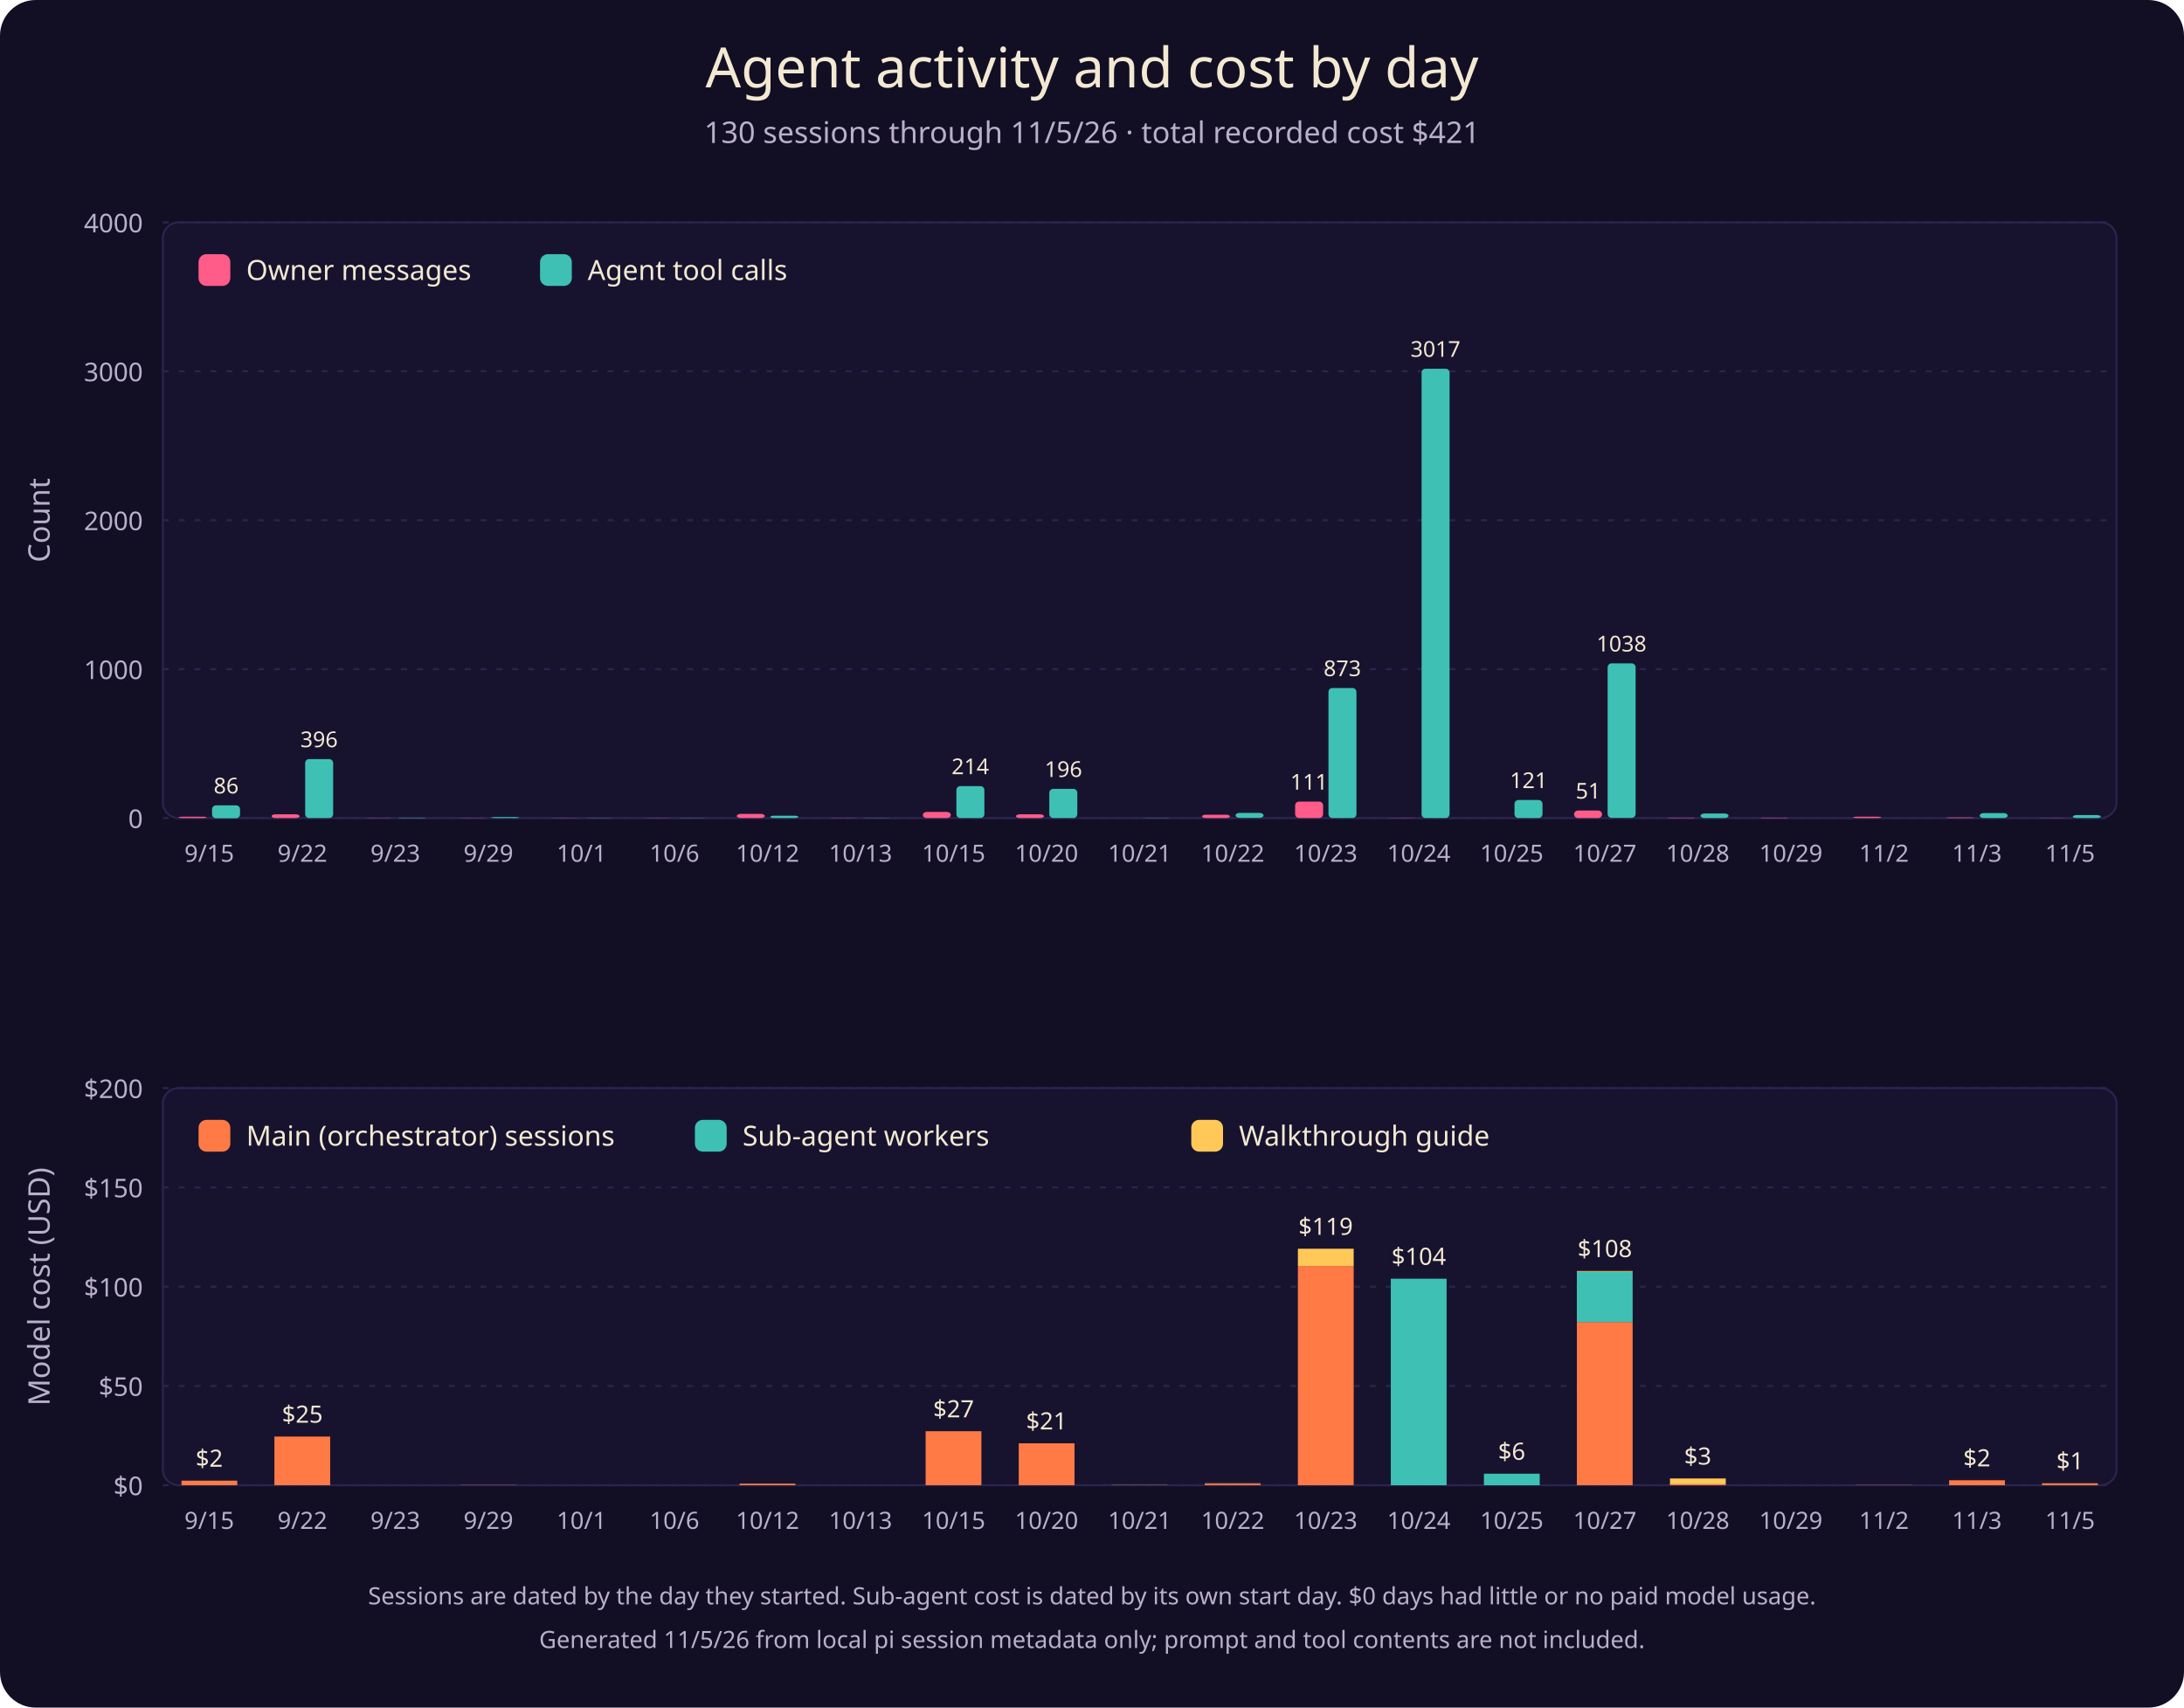
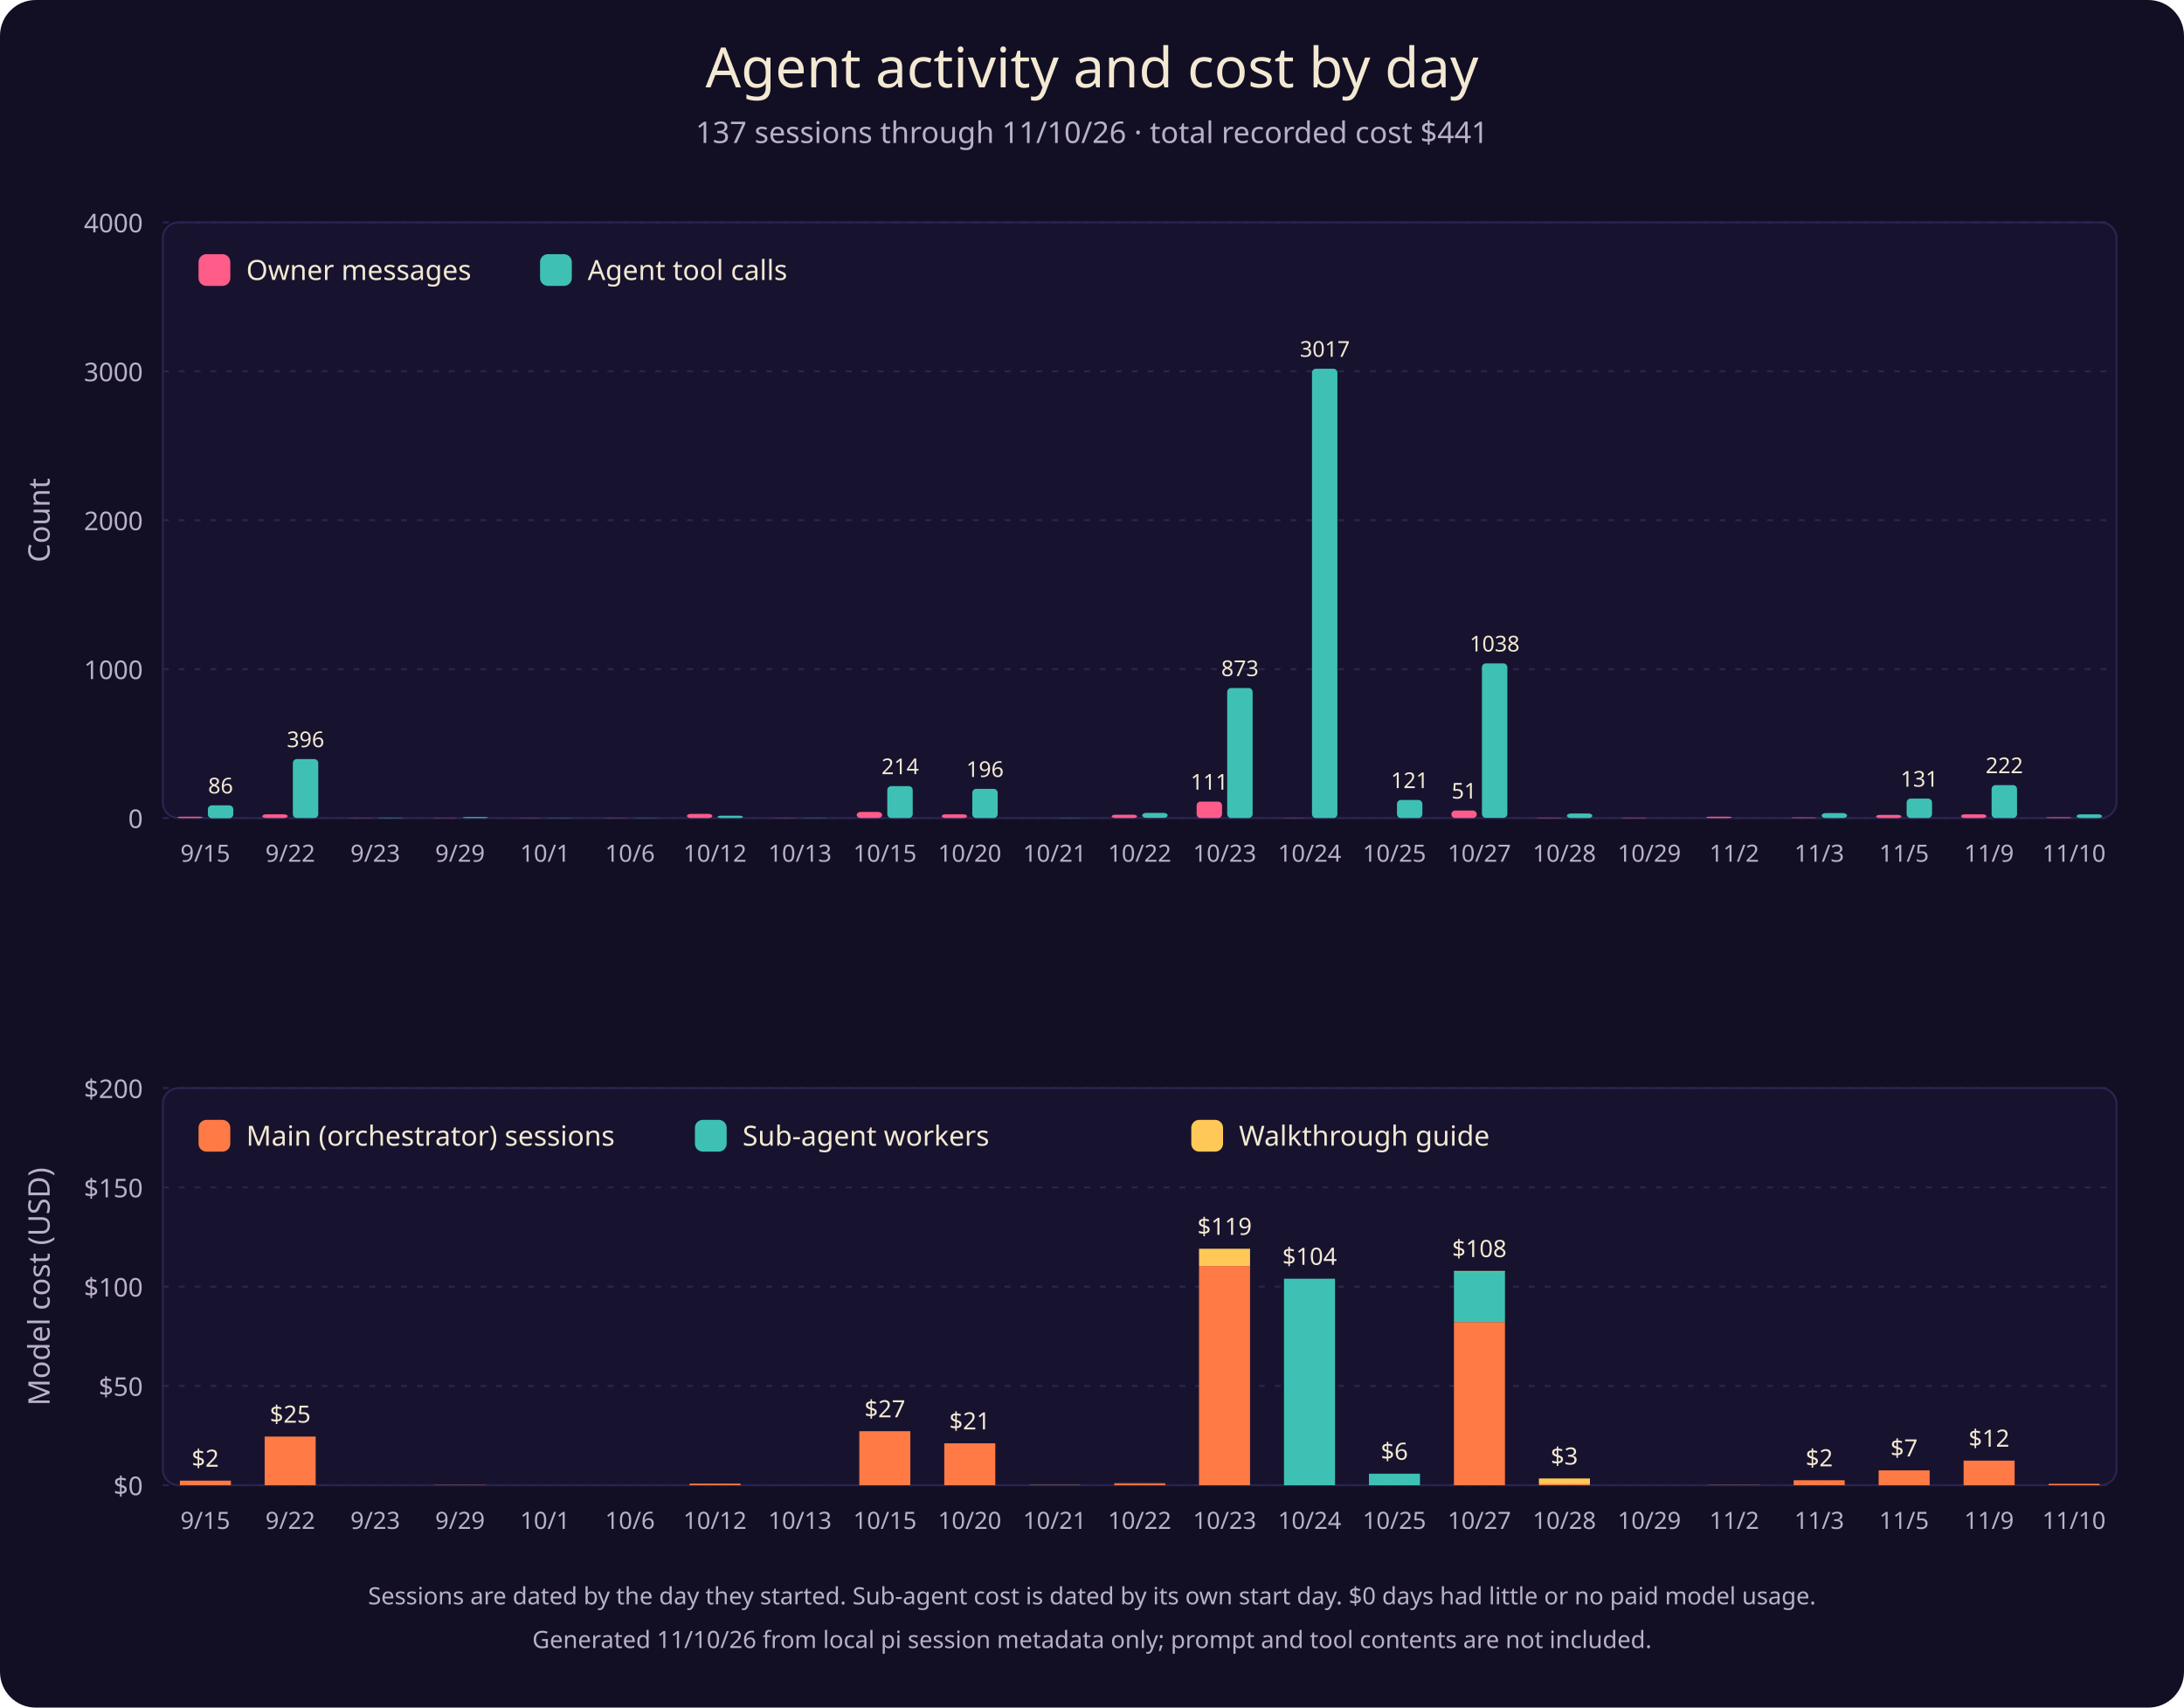
<svg xmlns="http://www.w3.org/2000/svg" width="1100" height="860" viewBox="0 0 1100 860" role="img" aria-labelledby="title desc">
  <rect width="100%" height="100%" rx="18" fill="#120f24" />
  <text x="550.0" y="44.0" fill="#f3e9d2" font-family="Space Grotesk, Segoe UI, sans-serif" font-size="28" text-anchor="middle">Agent activity and cost by day</text>
-   <text x="550.0" y="72.0" fill="#b9b0c9" font-family="Space Grotesk, Segoe UI, sans-serif" font-size="15" text-anchor="middle">130 sessions through 11/5/26 · total recorded cost $421</text>
+   <text x="550.0" y="72.0" fill="#b9b0c9" font-family="Space Grotesk, Segoe UI, sans-serif" font-size="15" text-anchor="middle">137 sessions through 11/10/26 · total recorded cost $441</text>
  <rect x="82" y="112" width="984" height="300" rx="8" fill="#17132e" stroke="#2a2450" />
  <line x1="82" y1="412.0" x2="1066" y2="412.0" stroke="#2a2450" stroke-width="1" stroke-dasharray="3 5" />
  <text x="72.0" y="417.0" fill="#b9b0c9" font-family="Space Grotesk, Segoe UI, sans-serif" font-size="13" text-anchor="end">0</text>
  <line x1="82" y1="337.0" x2="1066" y2="337.0" stroke="#2a2450" stroke-width="1" stroke-dasharray="3 5" />
  <text x="72.0" y="342.0" fill="#b9b0c9" font-family="Space Grotesk, Segoe UI, sans-serif" font-size="13" text-anchor="end">1000</text>
  <line x1="82" y1="262.0" x2="1066" y2="262.0" stroke="#2a2450" stroke-width="1" stroke-dasharray="3 5" />
  <text x="72.0" y="267.0" fill="#b9b0c9" font-family="Space Grotesk, Segoe UI, sans-serif" font-size="13" text-anchor="end">2000</text>
  <line x1="82" y1="187.0" x2="1066" y2="187.0" stroke="#2a2450" stroke-width="1" stroke-dasharray="3 5" />
  <text x="72.0" y="192.0" fill="#b9b0c9" font-family="Space Grotesk, Segoe UI, sans-serif" font-size="13" text-anchor="end">3000</text>
  <line x1="82" y1="112.0" x2="1066" y2="112.0" stroke="#2a2450" stroke-width="1" stroke-dasharray="3 5" />
  <text x="72.0" y="117.0" fill="#b9b0c9" font-family="Space Grotesk, Segoe UI, sans-serif" font-size="13" text-anchor="end">4000</text>
  <text x="25" y="262.0" transform="rotate(-90 25 262.0)" fill="#b9b0c9" font-family="Space Grotesk, Segoe UI, sans-serif" font-size="15" text-anchor="middle">Count</text>
  <rect x="82" y="548" width="984" height="200" rx="8" fill="#17132e" stroke="#2a2450" />
  <line x1="82" y1="748.0" x2="1066" y2="748.0" stroke="#2a2450" stroke-width="1" stroke-dasharray="3 5" />
  <text x="72.0" y="753.0" fill="#b9b0c9" font-family="Space Grotesk, Segoe UI, sans-serif" font-size="13" text-anchor="end">$0</text>
  <line x1="82" y1="698.0" x2="1066" y2="698.0" stroke="#2a2450" stroke-width="1" stroke-dasharray="3 5" />
  <text x="72.0" y="703.0" fill="#b9b0c9" font-family="Space Grotesk, Segoe UI, sans-serif" font-size="13" text-anchor="end">$50</text>
  <line x1="82" y1="648.0" x2="1066" y2="648.0" stroke="#2a2450" stroke-width="1" stroke-dasharray="3 5" />
  <text x="72.0" y="653.0" fill="#b9b0c9" font-family="Space Grotesk, Segoe UI, sans-serif" font-size="13" text-anchor="end">$100</text>
  <line x1="82" y1="598.0" x2="1066" y2="598.0" stroke="#2a2450" stroke-width="1" stroke-dasharray="3 5" />
  <text x="72.0" y="603.0" fill="#b9b0c9" font-family="Space Grotesk, Segoe UI, sans-serif" font-size="13" text-anchor="end">$150</text>
  <line x1="82" y1="548.0" x2="1066" y2="548.0" stroke="#2a2450" stroke-width="1" stroke-dasharray="3 5" />
  <text x="72.0" y="553.0" fill="#b9b0c9" font-family="Space Grotesk, Segoe UI, sans-serif" font-size="13" text-anchor="end">$200</text>
  <text x="25" y="648.0" transform="rotate(-90 25 648.0)" fill="#b9b0c9" font-family="Space Grotesk, Segoe UI, sans-serif" font-size="15" text-anchor="middle">Model cost (USD)</text>
  <rect x="100" y="128" width="16" height="16" rx="4" fill="#ff5c8a" />
  <text x="124.0" y="141.0" fill="#f3e9d2" font-family="Space Grotesk, Segoe UI, sans-serif" font-size="14" text-anchor="start">Owner messages</text>
  <rect x="272" y="128" width="16" height="16" rx="4" fill="#3ec1b4" />
  <text x="296.0" y="141.0" fill="#f3e9d2" font-family="Space Grotesk, Segoe UI, sans-serif" font-size="14" text-anchor="start">Agent tool calls</text>
  <rect x="100" y="564" width="16" height="16" rx="4" fill="#ff7a45" />
  <text x="124.0" y="577.0" fill="#f3e9d2" font-family="Space Grotesk, Segoe UI, sans-serif" font-size="14" text-anchor="start">Main (orchestrator) sessions</text>
  <rect x="350" y="564" width="16" height="16" rx="4" fill="#3ec1b4" />
  <text x="374.0" y="577.0" fill="#f3e9d2" font-family="Space Grotesk, Segoe UI, sans-serif" font-size="14" text-anchor="start">Sub-agent workers</text>
  <rect x="600" y="564" width="16" height="16" rx="4" fill="#ffc857" />
  <text x="624.0" y="577.0" fill="#f3e9d2" font-family="Space Grotesk, Segoe UI, sans-serif" font-size="14" text-anchor="start">Walkthrough guide</text>
-   <rect x="90.0" y="411.3" width="14.1" height="0.7" rx="2" fill="#ff5c8a" />
-   <rect x="106.8" y="405.6" width="14.1" height="6.5" rx="2" fill="#3ec1b4" />
-   <text x="113.9" y="399.6" fill="#f3e9d2" font-family="Space Grotesk, Segoe UI, sans-serif" font-size="11" text-anchor="middle">86</text>
-   <text x="105.4" y="434.0" fill="#b9b0c9" font-family="Space Grotesk, Segoe UI, sans-serif" font-size="12" text-anchor="middle">9/15</text>
-   <rect x="91.4" y="745.7" width="28.1" height="2.3" fill="#ff7a45" />
-   <text x="105.4" y="738.7" fill="#f3e9d2" font-family="Space Grotesk, Segoe UI, sans-serif" font-size="12" text-anchor="middle">$2</text>
-   <text x="105.4" y="770.0" fill="#b9b0c9" font-family="Space Grotesk, Segoe UI, sans-serif" font-size="12" text-anchor="middle">9/15</text>
-   <rect x="136.8" y="410.1" width="14.1" height="1.9" rx="2" fill="#ff5c8a" />
-   <rect x="153.7" y="382.3" width="14.1" height="29.7" rx="2" fill="#3ec1b4" />
-   <text x="160.7" y="376.3" fill="#f3e9d2" font-family="Space Grotesk, Segoe UI, sans-serif" font-size="11" text-anchor="middle">396</text>
-   <text x="152.3" y="434.0" fill="#b9b0c9" font-family="Space Grotesk, Segoe UI, sans-serif" font-size="12" text-anchor="middle">9/22</text>
-   <rect x="138.2" y="723.5" width="28.1" height="24.5" fill="#ff7a45" />
-   <text x="152.3" y="716.5" fill="#f3e9d2" font-family="Space Grotesk, Segoe UI, sans-serif" font-size="12" text-anchor="middle">$25</text>
-   <text x="152.3" y="770.0" fill="#b9b0c9" font-family="Space Grotesk, Segoe UI, sans-serif" font-size="12" text-anchor="middle">9/22</text>
-   <rect x="183.7" y="411.9" width="14.1" height="0.1" rx="2" fill="#ff5c8a" />
-   <rect x="200.5" y="411.8" width="14.1" height="0.2" rx="2" fill="#3ec1b4" />
-   <text x="199.1" y="434.0" fill="#b9b0c9" font-family="Space Grotesk, Segoe UI, sans-serif" font-size="12" text-anchor="middle">9/23</text>
-   <rect x="185.1" y="748.0" width="28.1" height="0.0" fill="#ff7a45" />
-   <text x="199.1" y="770.0" fill="#b9b0c9" font-family="Space Grotesk, Segoe UI, sans-serif" font-size="12" text-anchor="middle">9/23</text>
-   <rect x="230.5" y="411.9" width="14.1" height="0.1" rx="2" fill="#ff5c8a" />
-   <rect x="247.4" y="411.5" width="14.1" height="0.5" rx="2" fill="#3ec1b4" />
-   <text x="246.0" y="434.0" fill="#b9b0c9" font-family="Space Grotesk, Segoe UI, sans-serif" font-size="12" text-anchor="middle">9/29</text>
-   <rect x="231.9" y="747.9" width="28.1" height="0.1" fill="#ff7a45" />
-   <text x="246.0" y="770.0" fill="#b9b0c9" font-family="Space Grotesk, Segoe UI, sans-serif" font-size="12" text-anchor="middle">9/29</text>
-   <rect x="277.4" y="411.9" width="14.1" height="0.1" rx="2" fill="#ff5c8a" />
-   <rect x="294.3" y="411.9" width="14.1" height="0.1" rx="2" fill="#3ec1b4" />
-   <text x="292.9" y="434.0" fill="#b9b0c9" font-family="Space Grotesk, Segoe UI, sans-serif" font-size="12" text-anchor="middle">10/1</text>
-   <rect x="278.8" y="748.0" width="28.1" height="0.0" fill="#ff7a45" />
-   <text x="292.9" y="770.0" fill="#b9b0c9" font-family="Space Grotesk, Segoe UI, sans-serif" font-size="12" text-anchor="middle">10/1</text>
-   <rect x="324.3" y="411.9" width="14.1" height="0.1" rx="2" fill="#ff5c8a" />
-   <rect x="341.1" y="411.9" width="14.1" height="0.1" rx="2" fill="#3ec1b4" />
-   <text x="339.7" y="434.0" fill="#b9b0c9" font-family="Space Grotesk, Segoe UI, sans-serif" font-size="12" text-anchor="middle">10/6</text>
-   <rect x="325.7" y="748.0" width="28.1" height="0.0" fill="#ff7a45" />
-   <text x="339.7" y="770.0" fill="#b9b0c9" font-family="Space Grotesk, Segoe UI, sans-serif" font-size="12" text-anchor="middle">10/6</text>
-   <rect x="371.1" y="409.9" width="14.1" height="2.1" rx="2" fill="#ff5c8a" />
-   <rect x="388.0" y="410.8" width="14.1" height="1.2" rx="2" fill="#3ec1b4" />
-   <text x="386.6" y="434.0" fill="#b9b0c9" font-family="Space Grotesk, Segoe UI, sans-serif" font-size="12" text-anchor="middle">10/12</text>
-   <rect x="372.5" y="747.2" width="28.1" height="0.8" fill="#ff7a45" />
-   <text x="386.6" y="770.0" fill="#b9b0c9" font-family="Space Grotesk, Segoe UI, sans-serif" font-size="12" text-anchor="middle">10/12</text>
-   <rect x="418.0" y="411.9" width="14.1" height="0.1" rx="2" fill="#ff5c8a" />
-   <rect x="434.8" y="411.9" width="14.1" height="0.1" rx="2" fill="#3ec1b4" />
-   <text x="433.4" y="434.0" fill="#b9b0c9" font-family="Space Grotesk, Segoe UI, sans-serif" font-size="12" text-anchor="middle">10/13</text>
-   <rect x="419.4" y="748.0" width="28.1" height="0.0" fill="#ff7a45" />
-   <text x="433.4" y="770.0" fill="#b9b0c9" font-family="Space Grotesk, Segoe UI, sans-serif" font-size="12" text-anchor="middle">10/13</text>
-   <rect x="464.8" y="408.9" width="14.1" height="3.1" rx="2" fill="#ff5c8a" />
-   <rect x="481.7" y="395.9" width="14.1" height="16.1" rx="2" fill="#3ec1b4" />
-   <text x="488.7" y="389.9" fill="#f3e9d2" font-family="Space Grotesk, Segoe UI, sans-serif" font-size="11" text-anchor="middle">214</text>
-   <text x="480.3" y="434.0" fill="#b9b0c9" font-family="Space Grotesk, Segoe UI, sans-serif" font-size="12" text-anchor="middle">10/15</text>
-   <rect x="466.2" y="720.8" width="28.1" height="27.2" fill="#ff7a45" />
-   <text x="480.3" y="713.8" fill="#f3e9d2" font-family="Space Grotesk, Segoe UI, sans-serif" font-size="12" text-anchor="middle">$27</text>
-   <text x="480.3" y="770.0" fill="#b9b0c9" font-family="Space Grotesk, Segoe UI, sans-serif" font-size="12" text-anchor="middle">10/15</text>
-   <rect x="511.7" y="410.1" width="14.1" height="1.9" rx="2" fill="#ff5c8a" />
-   <rect x="528.5" y="397.3" width="14.1" height="14.7" rx="2" fill="#3ec1b4" />
-   <text x="535.6" y="391.3" fill="#f3e9d2" font-family="Space Grotesk, Segoe UI, sans-serif" font-size="11" text-anchor="middle">196</text>
-   <text x="527.1" y="434.0" fill="#b9b0c9" font-family="Space Grotesk, Segoe UI, sans-serif" font-size="12" text-anchor="middle">10/20</text>
-   <rect x="513.1" y="726.9" width="28.1" height="21.1" fill="#ff7a45" />
-   <text x="527.1" y="719.9" fill="#f3e9d2" font-family="Space Grotesk, Segoe UI, sans-serif" font-size="12" text-anchor="middle">$21</text>
-   <text x="527.1" y="770.0" fill="#b9b0c9" font-family="Space Grotesk, Segoe UI, sans-serif" font-size="12" text-anchor="middle">10/20</text>
-   <rect x="558.5" y="412.0" width="14.1" height="0.0" rx="2" fill="#ff5c8a" />
-   <rect x="575.4" y="411.9" width="14.1" height="0.1" rx="2" fill="#3ec1b4" />
-   <text x="574.0" y="434.0" fill="#b9b0c9" font-family="Space Grotesk, Segoe UI, sans-serif" font-size="12" text-anchor="middle">10/21</text>
-   <rect x="559.9" y="747.9" width="28.1" height="0.1" fill="#ffc857" />
-   <text x="574.0" y="770.0" fill="#b9b0c9" font-family="Space Grotesk, Segoe UI, sans-serif" font-size="12" text-anchor="middle">10/21</text>
-   <rect x="605.4" y="410.3" width="14.1" height="1.7" rx="2" fill="#ff5c8a" />
-   <rect x="622.3" y="409.4" width="14.1" height="2.5" rx="2" fill="#3ec1b4" />
-   <text x="620.9" y="434.0" fill="#b9b0c9" font-family="Space Grotesk, Segoe UI, sans-serif" font-size="12" text-anchor="middle">10/22</text>
-   <rect x="606.8" y="747.2" width="28.1" height="0.8" fill="#ff7a45" />
-   <rect x="606.8" y="747.0" width="28.1" height="0.1" fill="#ffc857" />
-   <text x="620.9" y="770.0" fill="#b9b0c9" font-family="Space Grotesk, Segoe UI, sans-serif" font-size="12" text-anchor="middle">10/22</text>
-   <rect x="652.3" y="403.7" width="14.1" height="8.3" rx="2" fill="#ff5c8a" />
-   <text x="659.3" y="397.7" fill="#f3e9d2" font-family="Space Grotesk, Segoe UI, sans-serif" font-size="11" text-anchor="middle">111</text>
-   <rect x="669.1" y="346.5" width="14.1" height="65.5" rx="2" fill="#3ec1b4" />
-   <text x="676.1" y="340.5" fill="#f3e9d2" font-family="Space Grotesk, Segoe UI, sans-serif" font-size="11" text-anchor="middle">873</text>
-   <text x="667.7" y="434.0" fill="#b9b0c9" font-family="Space Grotesk, Segoe UI, sans-serif" font-size="12" text-anchor="middle">10/23</text>
-   <rect x="653.7" y="637.6" width="28.1" height="110.4" fill="#ff7a45" />
-   <rect x="653.7" y="628.9" width="28.1" height="8.7" fill="#ffc857" />
-   <text x="667.7" y="621.9" fill="#f3e9d2" font-family="Space Grotesk, Segoe UI, sans-serif" font-size="12" text-anchor="middle">$119</text>
-   <text x="667.7" y="770.0" fill="#b9b0c9" font-family="Space Grotesk, Segoe UI, sans-serif" font-size="12" text-anchor="middle">10/23</text>
-   <rect x="699.1" y="411.9" width="14.1" height="0.1" rx="2" fill="#ff5c8a" />
-   <rect x="716.0" y="185.7" width="14.1" height="226.3" rx="2" fill="#3ec1b4" />
-   <text x="723.0" y="179.7" fill="#f3e9d2" font-family="Space Grotesk, Segoe UI, sans-serif" font-size="11" text-anchor="middle">3017</text>
-   <text x="714.6" y="434.0" fill="#b9b0c9" font-family="Space Grotesk, Segoe UI, sans-serif" font-size="12" text-anchor="middle">10/24</text>
-   <rect x="700.5" y="644.0" width="28.1" height="104.0" fill="#3ec1b4" />
-   <text x="714.6" y="637.0" fill="#f3e9d2" font-family="Space Grotesk, Segoe UI, sans-serif" font-size="12" text-anchor="middle">$104</text>
-   <text x="714.6" y="770.0" fill="#b9b0c9" font-family="Space Grotesk, Segoe UI, sans-serif" font-size="12" text-anchor="middle">10/24</text>
-   <rect x="746.0" y="412.0" width="14.1" height="0.0" rx="2" fill="#ff5c8a" />
-   <rect x="762.8" y="402.9" width="14.1" height="9.1" rx="2" fill="#3ec1b4" />
-   <text x="769.9" y="396.9" fill="#f3e9d2" font-family="Space Grotesk, Segoe UI, sans-serif" font-size="11" text-anchor="middle">121</text>
-   <text x="761.4" y="434.0" fill="#b9b0c9" font-family="Space Grotesk, Segoe UI, sans-serif" font-size="12" text-anchor="middle">10/25</text>
-   <rect x="747.4" y="742.2" width="28.1" height="5.8" fill="#3ec1b4" />
-   <text x="761.4" y="735.2" fill="#f3e9d2" font-family="Space Grotesk, Segoe UI, sans-serif" font-size="12" text-anchor="middle">$6</text>
-   <text x="761.4" y="770.0" fill="#b9b0c9" font-family="Space Grotesk, Segoe UI, sans-serif" font-size="12" text-anchor="middle">10/25</text>
-   <rect x="792.8" y="408.2" width="14.1" height="3.8" rx="2" fill="#ff5c8a" />
-   <text x="799.9" y="402.2" fill="#f3e9d2" font-family="Space Grotesk, Segoe UI, sans-serif" font-size="11" text-anchor="middle">51</text>
-   <rect x="809.7" y="334.1" width="14.1" height="77.8" rx="2" fill="#3ec1b4" />
-   <text x="816.7" y="328.1" fill="#f3e9d2" font-family="Space Grotesk, Segoe UI, sans-serif" font-size="11" text-anchor="middle">1038</text>
-   <text x="808.3" y="434.0" fill="#b9b0c9" font-family="Space Grotesk, Segoe UI, sans-serif" font-size="12" text-anchor="middle">10/27</text>
-   <rect x="794.2" y="665.8" width="28.1" height="82.2" fill="#ff7a45" />
-   <rect x="794.2" y="640.4" width="28.1" height="25.4" fill="#3ec1b4" />
-   <rect x="794.2" y="640.1" width="28.1" height="0.4" fill="#ffc857" />
-   <text x="808.3" y="633.1" fill="#f3e9d2" font-family="Space Grotesk, Segoe UI, sans-serif" font-size="12" text-anchor="middle">$108</text>
-   <text x="808.3" y="770.0" fill="#b9b0c9" font-family="Space Grotesk, Segoe UI, sans-serif" font-size="12" text-anchor="middle">10/27</text>
-   <rect x="839.7" y="411.8" width="14.1" height="0.2" rx="2" fill="#ff5c8a" />
-   <rect x="856.5" y="409.7" width="14.1" height="2.3" rx="2" fill="#3ec1b4" />
-   <text x="855.1" y="434.0" fill="#b9b0c9" font-family="Space Grotesk, Segoe UI, sans-serif" font-size="12" text-anchor="middle">10/28</text>
-   <rect x="841.1" y="747.5" width="28.1" height="0.5" fill="#ff7a45" />
-   <rect x="841.1" y="744.6" width="28.1" height="2.9" fill="#ffc857" />
-   <text x="855.1" y="737.6" fill="#f3e9d2" font-family="Space Grotesk, Segoe UI, sans-serif" font-size="12" text-anchor="middle">$3</text>
-   <text x="855.1" y="770.0" fill="#b9b0c9" font-family="Space Grotesk, Segoe UI, sans-serif" font-size="12" text-anchor="middle">10/28</text>
-   <rect x="886.5" y="411.8" width="14.1" height="0.2" rx="2" fill="#ff5c8a" />
-   <rect x="903.4" y="412.0" width="14.1" height="0.0" rx="2" fill="#3ec1b4" />
-   <text x="902.0" y="434.0" fill="#b9b0c9" font-family="Space Grotesk, Segoe UI, sans-serif" font-size="12" text-anchor="middle">10/29</text>
-   <text x="902.0" y="770.0" fill="#b9b0c9" font-family="Space Grotesk, Segoe UI, sans-serif" font-size="12" text-anchor="middle">10/29</text>
-   <rect x="933.4" y="411.3" width="14.1" height="0.7" rx="2" fill="#ff5c8a" />
-   <rect x="950.3" y="412.0" width="14.1" height="0.0" rx="2" fill="#3ec1b4" />
-   <text x="948.9" y="434.0" fill="#b9b0c9" font-family="Space Grotesk, Segoe UI, sans-serif" font-size="12" text-anchor="middle">11/2</text>
-   <rect x="934.8" y="747.9" width="28.1" height="0.1" fill="#ff7a45" />
-   <text x="948.9" y="770.0" fill="#b9b0c9" font-family="Space Grotesk, Segoe UI, sans-serif" font-size="12" text-anchor="middle">11/2</text>
-   <rect x="980.3" y="411.7" width="14.1" height="0.3" rx="2" fill="#ff5c8a" />
-   <rect x="997.1" y="409.5" width="14.1" height="2.5" rx="2" fill="#3ec1b4" />
-   <text x="995.7" y="434.0" fill="#b9b0c9" font-family="Space Grotesk, Segoe UI, sans-serif" font-size="12" text-anchor="middle">11/3</text>
-   <rect x="981.7" y="745.5" width="28.1" height="2.5" fill="#ff7a45" />
-   <text x="995.7" y="738.5" fill="#f3e9d2" font-family="Space Grotesk, Segoe UI, sans-serif" font-size="12" text-anchor="middle">$2</text>
-   <text x="995.7" y="770.0" fill="#b9b0c9" font-family="Space Grotesk, Segoe UI, sans-serif" font-size="12" text-anchor="middle">11/3</text>
-   <rect x="1027.1" y="411.9" width="14.1" height="0.1" rx="2" fill="#ff5c8a" />
-   <rect x="1044.0" y="410.5" width="14.1" height="1.5" rx="2" fill="#3ec1b4" />
-   <text x="1042.6" y="434.0" fill="#b9b0c9" font-family="Space Grotesk, Segoe UI, sans-serif" font-size="12" text-anchor="middle">11/5</text>
-   <rect x="1028.5" y="747.0" width="28.1" height="1.0" fill="#ff7a45" />
-   <text x="1042.6" y="740.0" fill="#f3e9d2" font-family="Space Grotesk, Segoe UI, sans-serif" font-size="12" text-anchor="middle">$1</text>
-   <text x="1042.6" y="770.0" fill="#b9b0c9" font-family="Space Grotesk, Segoe UI, sans-serif" font-size="12" text-anchor="middle">11/5</text>
+   <rect x="89.3" y="411.3" width="12.8" height="0.7" rx="2" fill="#ff5c8a" />
+   <rect x="104.7" y="405.6" width="12.8" height="6.5" rx="2" fill="#3ec1b4" />
+   <text x="111.1" y="399.6" fill="#f3e9d2" font-family="Space Grotesk, Segoe UI, sans-serif" font-size="11" text-anchor="middle">86</text>
+   <text x="103.4" y="434.0" fill="#b9b0c9" font-family="Space Grotesk, Segoe UI, sans-serif" font-size="12" text-anchor="middle">9/15</text>
+   <rect x="90.6" y="745.7" width="25.7" height="2.3" fill="#ff7a45" />
+   <text x="103.4" y="738.7" fill="#f3e9d2" font-family="Space Grotesk, Segoe UI, sans-serif" font-size="12" text-anchor="middle">$2</text>
+   <text x="103.4" y="770.0" fill="#b9b0c9" font-family="Space Grotesk, Segoe UI, sans-serif" font-size="12" text-anchor="middle">9/15</text>
+   <rect x="132.1" y="410.1" width="12.8" height="1.9" rx="2" fill="#ff5c8a" />
+   <rect x="147.5" y="382.3" width="12.8" height="29.7" rx="2" fill="#3ec1b4" />
+   <text x="153.9" y="376.3" fill="#f3e9d2" font-family="Space Grotesk, Segoe UI, sans-serif" font-size="11" text-anchor="middle">396</text>
+   <text x="146.2" y="434.0" fill="#b9b0c9" font-family="Space Grotesk, Segoe UI, sans-serif" font-size="12" text-anchor="middle">9/22</text>
+   <rect x="133.3" y="723.5" width="25.7" height="24.5" fill="#ff7a45" />
+   <text x="146.2" y="716.5" fill="#f3e9d2" font-family="Space Grotesk, Segoe UI, sans-serif" font-size="12" text-anchor="middle">$25</text>
+   <text x="146.2" y="770.0" fill="#b9b0c9" font-family="Space Grotesk, Segoe UI, sans-serif" font-size="12" text-anchor="middle">9/22</text>
+   <rect x="174.8" y="411.9" width="12.8" height="0.1" rx="2" fill="#ff5c8a" />
+   <rect x="190.2" y="411.8" width="12.8" height="0.2" rx="2" fill="#3ec1b4" />
+   <text x="189.0" y="434.0" fill="#b9b0c9" font-family="Space Grotesk, Segoe UI, sans-serif" font-size="12" text-anchor="middle">9/23</text>
+   <rect x="176.1" y="748.0" width="25.7" height="0.0" fill="#ff7a45" />
+   <text x="189.0" y="770.0" fill="#b9b0c9" font-family="Space Grotesk, Segoe UI, sans-serif" font-size="12" text-anchor="middle">9/23</text>
+   <rect x="217.6" y="411.9" width="12.8" height="0.1" rx="2" fill="#ff5c8a" />
+   <rect x="233.0" y="411.5" width="12.8" height="0.5" rx="2" fill="#3ec1b4" />
+   <text x="231.7" y="434.0" fill="#b9b0c9" font-family="Space Grotesk, Segoe UI, sans-serif" font-size="12" text-anchor="middle">9/29</text>
+   <rect x="218.9" y="747.9" width="25.7" height="0.1" fill="#ff7a45" />
+   <text x="231.7" y="770.0" fill="#b9b0c9" font-family="Space Grotesk, Segoe UI, sans-serif" font-size="12" text-anchor="middle">9/29</text>
+   <rect x="260.4" y="411.9" width="12.8" height="0.1" rx="2" fill="#ff5c8a" />
+   <rect x="275.8" y="411.9" width="12.8" height="0.1" rx="2" fill="#3ec1b4" />
+   <text x="274.5" y="434.0" fill="#b9b0c9" font-family="Space Grotesk, Segoe UI, sans-serif" font-size="12" text-anchor="middle">10/1</text>
+   <rect x="261.7" y="748.0" width="25.7" height="0.0" fill="#ff7a45" />
+   <text x="274.5" y="770.0" fill="#b9b0c9" font-family="Space Grotesk, Segoe UI, sans-serif" font-size="12" text-anchor="middle">10/1</text>
+   <rect x="303.2" y="411.9" width="12.8" height="0.1" rx="2" fill="#ff5c8a" />
+   <rect x="318.6" y="411.9" width="12.8" height="0.1" rx="2" fill="#3ec1b4" />
+   <text x="317.3" y="434.0" fill="#b9b0c9" font-family="Space Grotesk, Segoe UI, sans-serif" font-size="12" text-anchor="middle">10/6</text>
+   <rect x="304.5" y="748.0" width="25.7" height="0.0" fill="#ff7a45" />
+   <text x="317.3" y="770.0" fill="#b9b0c9" font-family="Space Grotesk, Segoe UI, sans-serif" font-size="12" text-anchor="middle">10/6</text>
+   <rect x="346.0" y="409.9" width="12.8" height="2.1" rx="2" fill="#ff5c8a" />
+   <rect x="361.4" y="410.8" width="12.8" height="1.2" rx="2" fill="#3ec1b4" />
+   <text x="360.1" y="434.0" fill="#b9b0c9" font-family="Space Grotesk, Segoe UI, sans-serif" font-size="12" text-anchor="middle">10/12</text>
+   <rect x="347.3" y="747.2" width="25.7" height="0.8" fill="#ff7a45" />
+   <text x="360.1" y="770.0" fill="#b9b0c9" font-family="Space Grotesk, Segoe UI, sans-serif" font-size="12" text-anchor="middle">10/12</text>
+   <rect x="388.8" y="411.9" width="12.8" height="0.1" rx="2" fill="#ff5c8a" />
+   <rect x="404.2" y="411.9" width="12.8" height="0.1" rx="2" fill="#3ec1b4" />
+   <text x="402.9" y="434.0" fill="#b9b0c9" font-family="Space Grotesk, Segoe UI, sans-serif" font-size="12" text-anchor="middle">10/13</text>
+   <rect x="390.0" y="748.0" width="25.7" height="0.0" fill="#ff7a45" />
+   <text x="402.9" y="770.0" fill="#b9b0c9" font-family="Space Grotesk, Segoe UI, sans-serif" font-size="12" text-anchor="middle">10/13</text>
+   <rect x="431.5" y="408.9" width="12.8" height="3.1" rx="2" fill="#ff5c8a" />
+   <rect x="446.9" y="395.9" width="12.8" height="16.1" rx="2" fill="#3ec1b4" />
+   <text x="453.4" y="389.9" fill="#f3e9d2" font-family="Space Grotesk, Segoe UI, sans-serif" font-size="11" text-anchor="middle">214</text>
+   <text x="445.7" y="434.0" fill="#b9b0c9" font-family="Space Grotesk, Segoe UI, sans-serif" font-size="12" text-anchor="middle">10/15</text>
+   <rect x="432.8" y="720.8" width="25.7" height="27.2" fill="#ff7a45" />
+   <text x="445.7" y="713.8" fill="#f3e9d2" font-family="Space Grotesk, Segoe UI, sans-serif" font-size="12" text-anchor="middle">$27</text>
+   <text x="445.7" y="770.0" fill="#b9b0c9" font-family="Space Grotesk, Segoe UI, sans-serif" font-size="12" text-anchor="middle">10/15</text>
+   <rect x="474.3" y="410.1" width="12.8" height="1.9" rx="2" fill="#ff5c8a" />
+   <rect x="489.7" y="397.3" width="12.8" height="14.7" rx="2" fill="#3ec1b4" />
+   <text x="496.1" y="391.3" fill="#f3e9d2" font-family="Space Grotesk, Segoe UI, sans-serif" font-size="11" text-anchor="middle">196</text>
+   <text x="488.4" y="434.0" fill="#b9b0c9" font-family="Space Grotesk, Segoe UI, sans-serif" font-size="12" text-anchor="middle">10/20</text>
+   <rect x="475.6" y="726.9" width="25.7" height="21.1" fill="#ff7a45" />
+   <text x="488.4" y="719.9" fill="#f3e9d2" font-family="Space Grotesk, Segoe UI, sans-serif" font-size="12" text-anchor="middle">$21</text>
+   <text x="488.4" y="770.0" fill="#b9b0c9" font-family="Space Grotesk, Segoe UI, sans-serif" font-size="12" text-anchor="middle">10/20</text>
+   <rect x="517.1" y="412.0" width="12.8" height="0.0" rx="2" fill="#ff5c8a" />
+   <rect x="532.5" y="411.9" width="12.8" height="0.1" rx="2" fill="#3ec1b4" />
+   <text x="531.2" y="434.0" fill="#b9b0c9" font-family="Space Grotesk, Segoe UI, sans-serif" font-size="12" text-anchor="middle">10/21</text>
+   <rect x="518.4" y="747.9" width="25.7" height="0.1" fill="#ffc857" />
+   <text x="531.2" y="770.0" fill="#b9b0c9" font-family="Space Grotesk, Segoe UI, sans-serif" font-size="12" text-anchor="middle">10/21</text>
+   <rect x="559.9" y="410.3" width="12.8" height="1.7" rx="2" fill="#ff5c8a" />
+   <rect x="575.3" y="409.4" width="12.8" height="2.5" rx="2" fill="#3ec1b4" />
+   <text x="574.0" y="434.0" fill="#b9b0c9" font-family="Space Grotesk, Segoe UI, sans-serif" font-size="12" text-anchor="middle">10/22</text>
+   <rect x="561.2" y="747.2" width="25.7" height="0.8" fill="#ff7a45" />
+   <rect x="561.2" y="747.0" width="25.7" height="0.1" fill="#ffc857" />
+   <text x="574.0" y="770.0" fill="#b9b0c9" font-family="Space Grotesk, Segoe UI, sans-serif" font-size="12" text-anchor="middle">10/22</text>
+   <rect x="602.7" y="403.7" width="12.8" height="8.3" rx="2" fill="#ff5c8a" />
+   <text x="609.1" y="397.7" fill="#f3e9d2" font-family="Space Grotesk, Segoe UI, sans-serif" font-size="11" text-anchor="middle">111</text>
+   <rect x="618.1" y="346.5" width="12.8" height="65.5" rx="2" fill="#3ec1b4" />
+   <text x="624.5" y="340.5" fill="#f3e9d2" font-family="Space Grotesk, Segoe UI, sans-serif" font-size="11" text-anchor="middle">873</text>
+   <text x="616.8" y="434.0" fill="#b9b0c9" font-family="Space Grotesk, Segoe UI, sans-serif" font-size="12" text-anchor="middle">10/23</text>
+   <rect x="603.9" y="637.6" width="25.7" height="110.4" fill="#ff7a45" />
+   <rect x="603.9" y="628.9" width="25.7" height="8.7" fill="#ffc857" />
+   <text x="616.8" y="621.9" fill="#f3e9d2" font-family="Space Grotesk, Segoe UI, sans-serif" font-size="12" text-anchor="middle">$119</text>
+   <text x="616.8" y="770.0" fill="#b9b0c9" font-family="Space Grotesk, Segoe UI, sans-serif" font-size="12" text-anchor="middle">10/23</text>
+   <rect x="645.4" y="411.9" width="12.8" height="0.1" rx="2" fill="#ff5c8a" />
+   <rect x="660.8" y="185.7" width="12.8" height="226.3" rx="2" fill="#3ec1b4" />
+   <text x="667.3" y="179.7" fill="#f3e9d2" font-family="Space Grotesk, Segoe UI, sans-serif" font-size="11" text-anchor="middle">3017</text>
+   <text x="659.6" y="434.0" fill="#b9b0c9" font-family="Space Grotesk, Segoe UI, sans-serif" font-size="12" text-anchor="middle">10/24</text>
+   <rect x="646.7" y="644.0" width="25.7" height="104.0" fill="#3ec1b4" />
+   <text x="659.6" y="637.0" fill="#f3e9d2" font-family="Space Grotesk, Segoe UI, sans-serif" font-size="12" text-anchor="middle">$104</text>
+   <text x="659.6" y="770.0" fill="#b9b0c9" font-family="Space Grotesk, Segoe UI, sans-serif" font-size="12" text-anchor="middle">10/24</text>
+   <rect x="688.2" y="412.0" width="12.8" height="0.0" rx="2" fill="#ff5c8a" />
+   <rect x="703.6" y="402.9" width="12.8" height="9.1" rx="2" fill="#3ec1b4" />
+   <text x="710.0" y="396.9" fill="#f3e9d2" font-family="Space Grotesk, Segoe UI, sans-serif" font-size="11" text-anchor="middle">121</text>
+   <text x="702.3" y="434.0" fill="#b9b0c9" font-family="Space Grotesk, Segoe UI, sans-serif" font-size="12" text-anchor="middle">10/25</text>
+   <rect x="689.5" y="742.2" width="25.7" height="5.8" fill="#3ec1b4" />
+   <text x="702.3" y="735.2" fill="#f3e9d2" font-family="Space Grotesk, Segoe UI, sans-serif" font-size="12" text-anchor="middle">$6</text>
+   <text x="702.3" y="770.0" fill="#b9b0c9" font-family="Space Grotesk, Segoe UI, sans-serif" font-size="12" text-anchor="middle">10/25</text>
+   <rect x="731.0" y="408.2" width="12.8" height="3.8" rx="2" fill="#ff5c8a" />
+   <text x="737.4" y="402.2" fill="#f3e9d2" font-family="Space Grotesk, Segoe UI, sans-serif" font-size="11" text-anchor="middle">51</text>
+   <rect x="746.4" y="334.1" width="12.8" height="77.8" rx="2" fill="#3ec1b4" />
+   <text x="752.8" y="328.1" fill="#f3e9d2" font-family="Space Grotesk, Segoe UI, sans-serif" font-size="11" text-anchor="middle">1038</text>
+   <text x="745.1" y="434.0" fill="#b9b0c9" font-family="Space Grotesk, Segoe UI, sans-serif" font-size="12" text-anchor="middle">10/27</text>
+   <rect x="732.3" y="665.8" width="25.7" height="82.2" fill="#ff7a45" />
+   <rect x="732.3" y="640.4" width="25.7" height="25.4" fill="#3ec1b4" />
+   <rect x="732.3" y="640.1" width="25.7" height="0.4" fill="#ffc857" />
+   <text x="745.1" y="633.1" fill="#f3e9d2" font-family="Space Grotesk, Segoe UI, sans-serif" font-size="12" text-anchor="middle">$108</text>
+   <text x="745.1" y="770.0" fill="#b9b0c9" font-family="Space Grotesk, Segoe UI, sans-serif" font-size="12" text-anchor="middle">10/27</text>
+   <rect x="773.8" y="411.8" width="12.8" height="0.2" rx="2" fill="#ff5c8a" />
+   <rect x="789.2" y="409.7" width="12.8" height="2.3" rx="2" fill="#3ec1b4" />
+   <text x="787.9" y="434.0" fill="#b9b0c9" font-family="Space Grotesk, Segoe UI, sans-serif" font-size="12" text-anchor="middle">10/28</text>
+   <rect x="775.1" y="747.5" width="25.7" height="0.5" fill="#ff7a45" />
+   <rect x="775.1" y="744.6" width="25.7" height="2.9" fill="#ffc857" />
+   <text x="787.9" y="737.6" fill="#f3e9d2" font-family="Space Grotesk, Segoe UI, sans-serif" font-size="12" text-anchor="middle">$3</text>
+   <text x="787.9" y="770.0" fill="#b9b0c9" font-family="Space Grotesk, Segoe UI, sans-serif" font-size="12" text-anchor="middle">10/28</text>
+   <rect x="816.6" y="411.8" width="12.8" height="0.2" rx="2" fill="#ff5c8a" />
+   <rect x="832.0" y="412.0" width="12.8" height="0.0" rx="2" fill="#3ec1b4" />
+   <text x="830.7" y="434.0" fill="#b9b0c9" font-family="Space Grotesk, Segoe UI, sans-serif" font-size="12" text-anchor="middle">10/29</text>
+   <text x="830.7" y="770.0" fill="#b9b0c9" font-family="Space Grotesk, Segoe UI, sans-serif" font-size="12" text-anchor="middle">10/29</text>
+   <rect x="859.4" y="411.3" width="12.8" height="0.7" rx="2" fill="#ff5c8a" />
+   <rect x="874.8" y="412.0" width="12.8" height="0.0" rx="2" fill="#3ec1b4" />
+   <text x="873.5" y="434.0" fill="#b9b0c9" font-family="Space Grotesk, Segoe UI, sans-serif" font-size="12" text-anchor="middle">11/2</text>
+   <rect x="860.6" y="747.9" width="25.7" height="0.1" fill="#ff7a45" />
+   <text x="873.5" y="770.0" fill="#b9b0c9" font-family="Space Grotesk, Segoe UI, sans-serif" font-size="12" text-anchor="middle">11/2</text>
+   <rect x="902.1" y="411.7" width="12.8" height="0.3" rx="2" fill="#ff5c8a" />
+   <rect x="917.5" y="409.5" width="12.8" height="2.5" rx="2" fill="#3ec1b4" />
+   <text x="916.3" y="434.0" fill="#b9b0c9" font-family="Space Grotesk, Segoe UI, sans-serif" font-size="12" text-anchor="middle">11/3</text>
+   <rect x="903.4" y="745.5" width="25.7" height="2.5" fill="#ff7a45" />
+   <text x="916.3" y="738.5" fill="#f3e9d2" font-family="Space Grotesk, Segoe UI, sans-serif" font-size="12" text-anchor="middle">$2</text>
+   <text x="916.3" y="770.0" fill="#b9b0c9" font-family="Space Grotesk, Segoe UI, sans-serif" font-size="12" text-anchor="middle">11/3</text>
+   <rect x="944.9" y="410.4" width="12.8" height="1.6" rx="2" fill="#ff5c8a" />
+   <rect x="960.3" y="402.2" width="12.8" height="9.8" rx="2" fill="#3ec1b4" />
+   <text x="966.7" y="396.2" fill="#f3e9d2" font-family="Space Grotesk, Segoe UI, sans-serif" font-size="11" text-anchor="middle">131</text>
+   <text x="959.0" y="434.0" fill="#b9b0c9" font-family="Space Grotesk, Segoe UI, sans-serif" font-size="12" text-anchor="middle">11/5</text>
+   <rect x="946.2" y="740.5" width="25.7" height="7.5" fill="#ff7a45" />
+   <text x="959.0" y="733.5" fill="#f3e9d2" font-family="Space Grotesk, Segoe UI, sans-serif" font-size="12" text-anchor="middle">$7</text>
+   <text x="959.0" y="770.0" fill="#b9b0c9" font-family="Space Grotesk, Segoe UI, sans-serif" font-size="12" text-anchor="middle">11/5</text>
+   <rect x="987.7" y="410.1" width="12.8" height="1.9" rx="2" fill="#ff5c8a" />
+   <rect x="1003.1" y="395.4" width="12.8" height="16.6" rx="2" fill="#3ec1b4" />
+   <text x="1009.5" y="389.4" fill="#f3e9d2" font-family="Space Grotesk, Segoe UI, sans-serif" font-size="11" text-anchor="middle">222</text>
+   <text x="1001.8" y="434.0" fill="#b9b0c9" font-family="Space Grotesk, Segoe UI, sans-serif" font-size="12" text-anchor="middle">11/9</text>
+   <rect x="989.0" y="735.6" width="25.7" height="12.4" fill="#ff7a45" />
+   <text x="1001.8" y="728.6" fill="#f3e9d2" font-family="Space Grotesk, Segoe UI, sans-serif" font-size="12" text-anchor="middle">$12</text>
+   <text x="1001.8" y="770.0" fill="#b9b0c9" font-family="Space Grotesk, Segoe UI, sans-serif" font-size="12" text-anchor="middle">11/9</text>
+   <rect x="1030.5" y="411.6" width="12.8" height="0.4" rx="2" fill="#ff5c8a" />
+   <rect x="1045.9" y="410.1" width="12.8" height="1.9" rx="2" fill="#3ec1b4" />
+   <text x="1044.6" y="434.0" fill="#b9b0c9" font-family="Space Grotesk, Segoe UI, sans-serif" font-size="12" text-anchor="middle">11/10</text>
+   <rect x="1031.8" y="747.3" width="25.7" height="0.7" fill="#ff7a45" />
+   <text x="1044.6" y="770.0" fill="#b9b0c9" font-family="Space Grotesk, Segoe UI, sans-serif" font-size="12" text-anchor="middle">11/10</text>
  <text x="550.0" y="808.0" fill="#b9b0c9" font-family="Space Grotesk, Segoe UI, sans-serif" font-size="12" text-anchor="middle">Sessions are dated by the day they started. Sub-agent cost is dated by its own start day. $0 days had little or no paid model usage.</text>
-   <text x="550.0" y="830.0" fill="#b9b0c9" font-family="Space Grotesk, Segoe UI, sans-serif" font-size="12" text-anchor="middle">Generated 11/5/26 from local pi session metadata only; prompt and tool contents are not included.</text>
+   <text x="550.0" y="830.0" fill="#b9b0c9" font-family="Space Grotesk, Segoe UI, sans-serif" font-size="12" text-anchor="middle">Generated 11/10/26 from local pi session metadata only; prompt and tool contents are not included.</text>
</svg>
